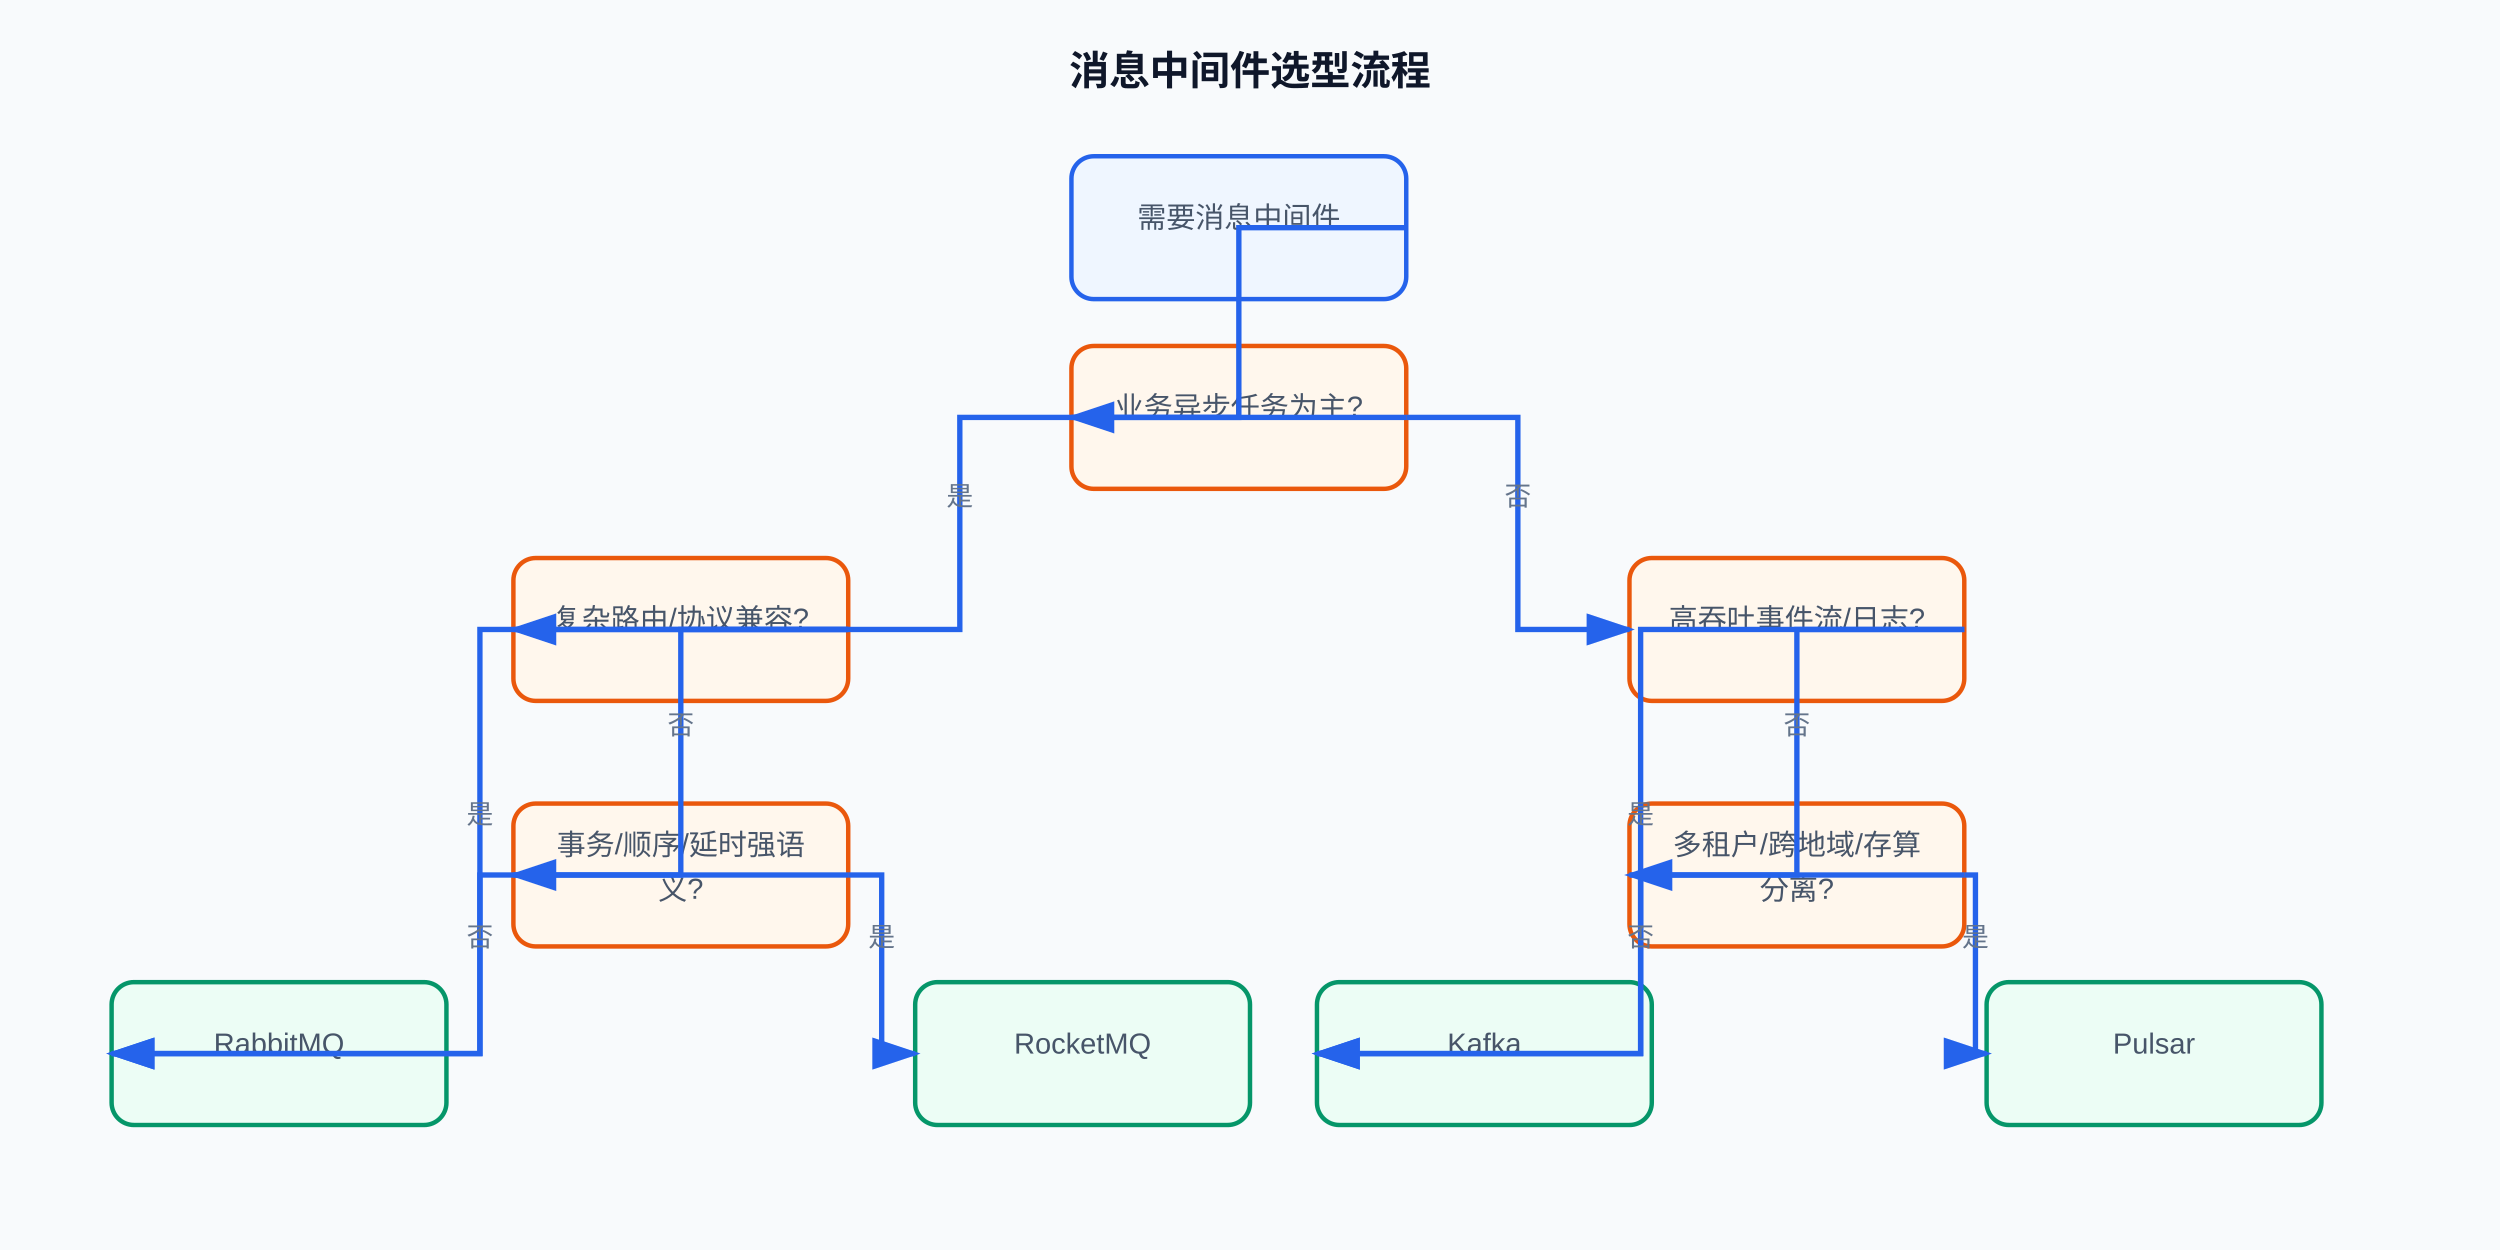
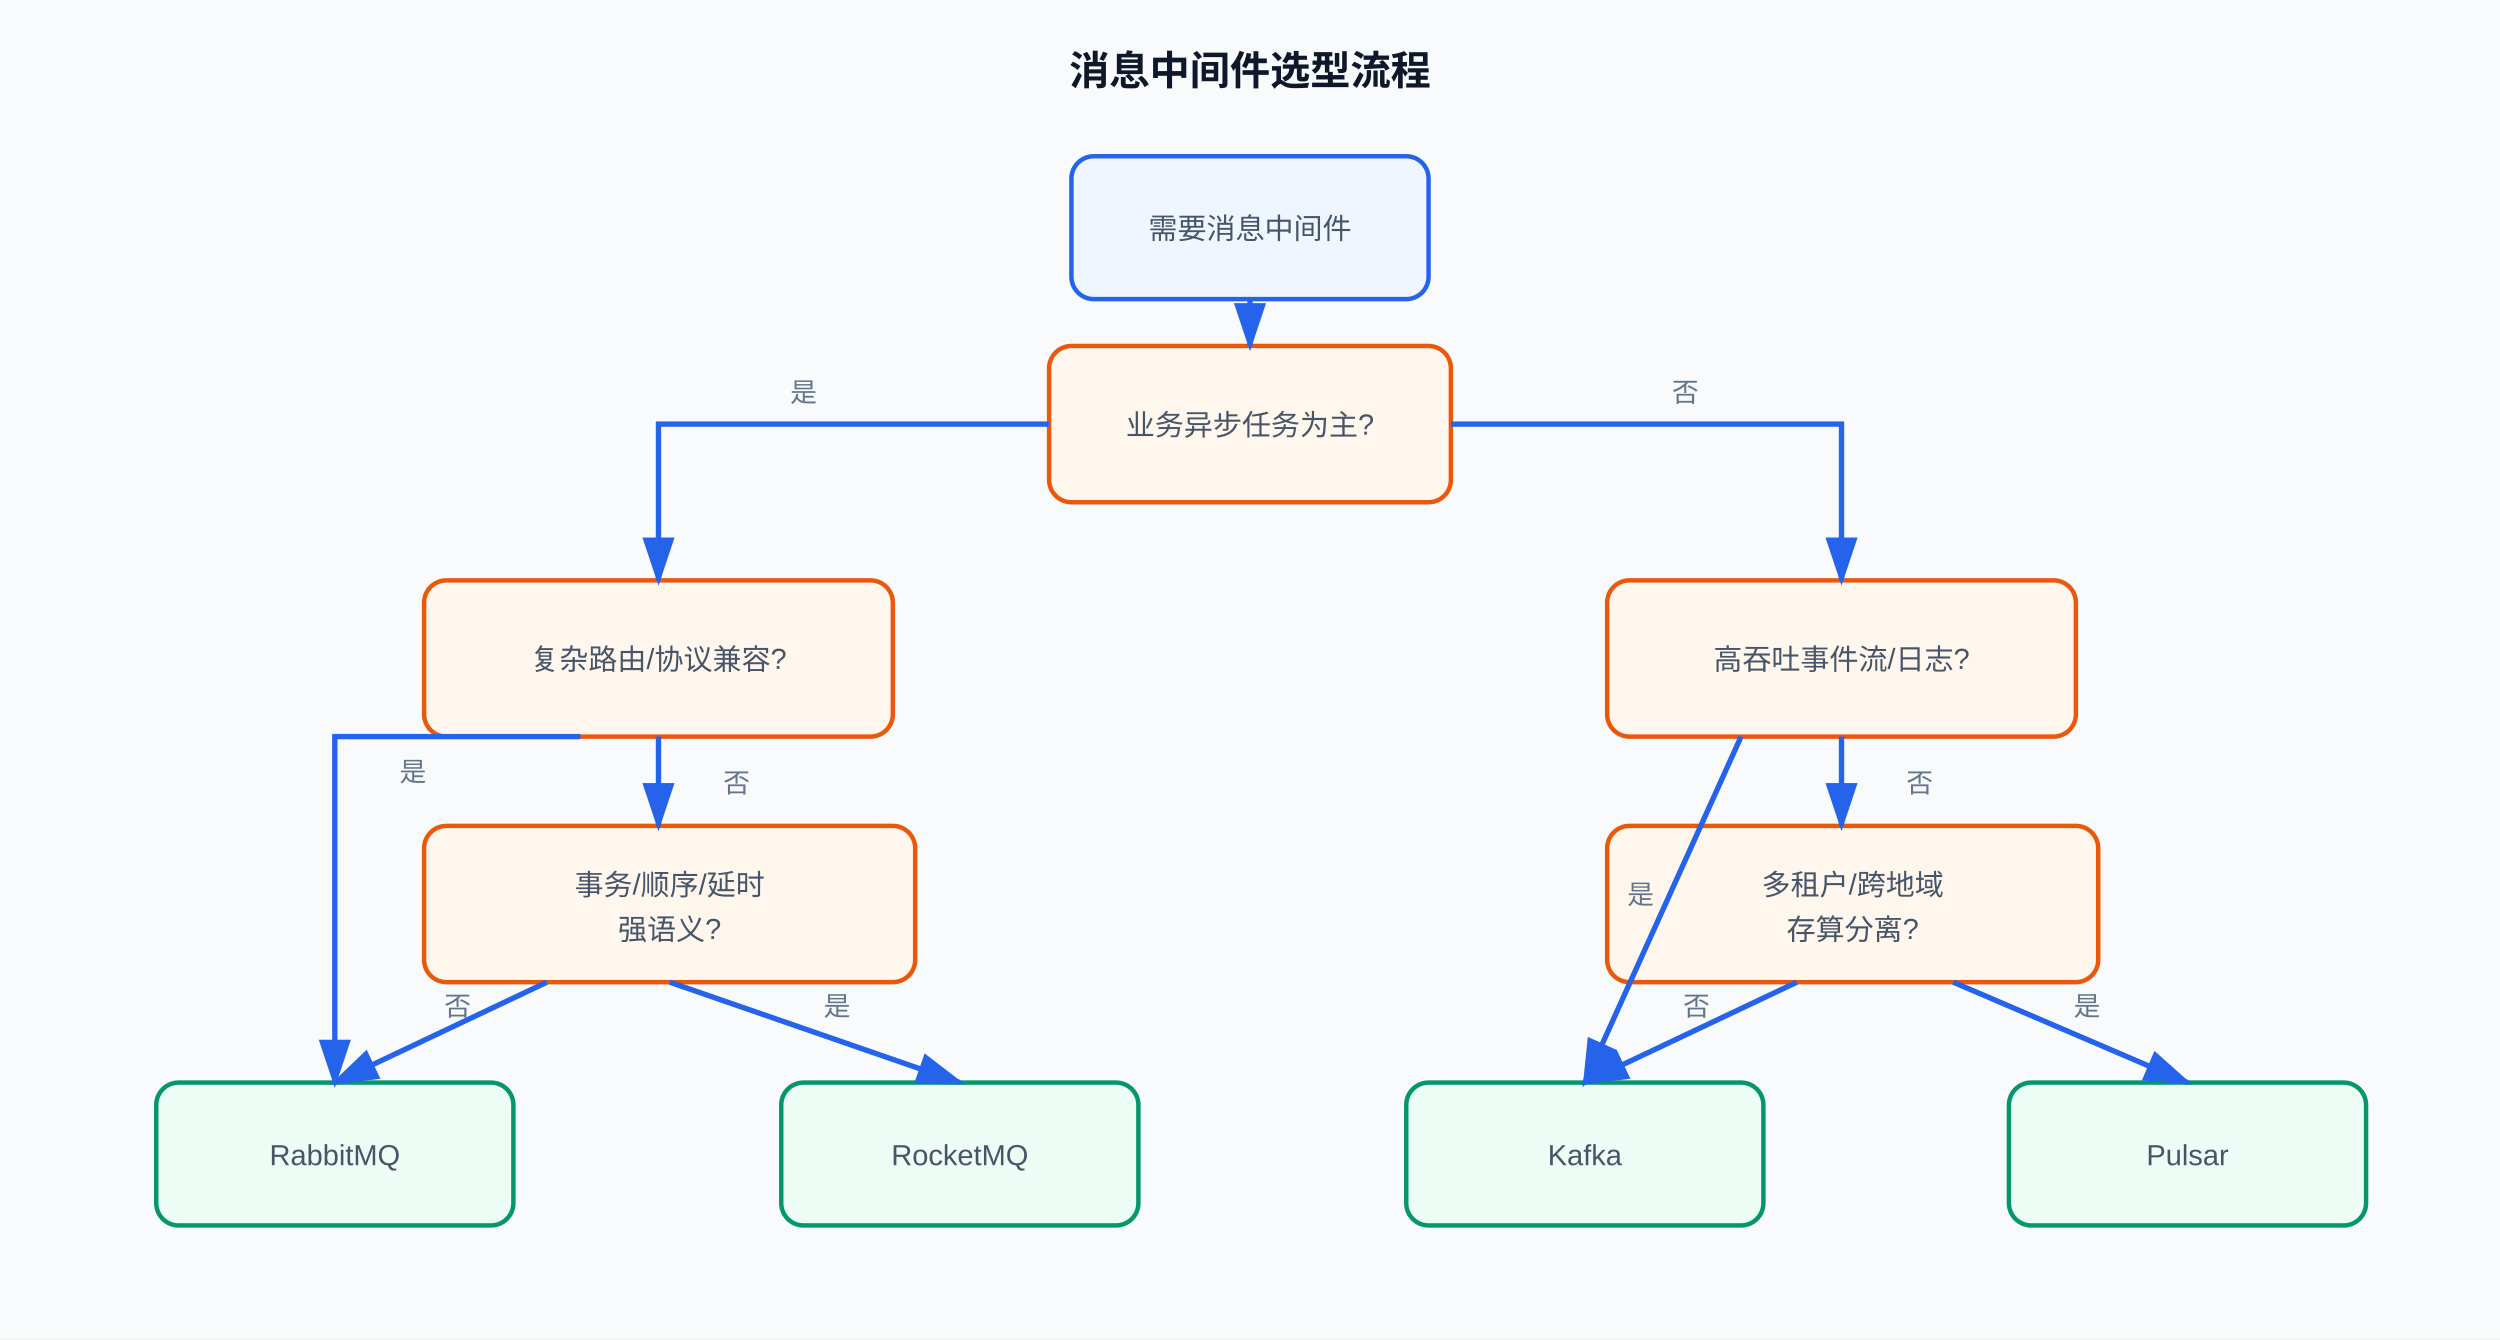
- <svg xmlns="http://www.w3.org/2000/svg" width="1120" height="560" viewBox="0 0 1120 560" role="img" aria-labelledby="title desc">
+ <svg xmlns="http://www.w3.org/2000/svg" width="1120" height="600" viewBox="0 0 1120 600" role="img" aria-labelledby="title desc">
  <defs>
    <marker id="arrow" markerWidth="10" markerHeight="10" refX="8" refY="3" orient="auto">
      <path d="M0,0 L9,3 L0,6 Z" fill="#2563eb" />
    </marker>
-     <style>.bg{fill:#f8fafc}.node{fill:#fff;stroke:#cbd5e1;stroke-width:2;rx:10}.main{fill:#eff6ff;stroke:#2563eb;stroke-width:2;rx:10}.store{fill:#ecfdf5;stroke:#059669;stroke-width:2;rx:10}.warn{fill:#fff7ed;stroke:#ea580c;stroke-width:2;rx:10}.group{fill:#ffffff;stroke:#cbd5e1;stroke-width:2;stroke-dasharray:6 4;rx:12}.text{font-family:Arial,'PingFang SC','Microsoft YaHei',sans-serif;fill:#0f172a}.title{font-size:18px;font-weight:700}.body{font-size:13px;fill:#475569}.small{font-size:12px;fill:#64748b}.line{stroke:#2563eb;stroke-width:2.4;fill:none;marker-end:url(#arrow)}.dash{stroke:#94a3b8;stroke-width:1.5;stroke-dasharray:5 5}.msg{stroke:#2563eb;stroke-width:2;fill:none;marker-end:url(#arrow)}</style>
+     <style>.bg{fill:#f8fafc}.node{fill:#fff;stroke:#cbd5e1;stroke-width:2}.main{fill:#eff6ff;stroke:#2563eb;stroke-width:2}.store{fill:#ecfdf5;stroke:#059669;stroke-width:2}.warn{fill:#fff7ed;stroke:#ea580c;stroke-width:2}.group{fill:#fff;stroke:#cbd5e1;stroke-width:2;stroke-dasharray:6 4}.text{font-family:Arial,'PingFang SC','Microsoft YaHei',sans-serif;fill:#0f172a}.title{font-size:18px;font-weight:700}.body{font-size:13px;fill:#475569}.small{font-size:12px;fill:#64748b}.line{stroke:#2563eb;stroke-width:2.4;fill:none;marker-end:url(#arrow)}.dash{stroke:#94a3b8;stroke-width:1.5;stroke-dasharray:5 5}</style>
  </defs>
-   <rect class="bg" width="1120" height="560" />
+   <rect class="bg" width="1120" height="600" />
  <text class="text title" x="560" y="38" text-anchor="middle">消息中间件选型流程</text>
-   <rect class="main" x="480" y="70" width="150" height="64" />
-   <text class="text body" x="555" y="102" text-anchor="middle">需要消息中间件</text>
-   <rect class="warn" x="480" y="155" width="150" height="64" />
-   <text class="text body" x="555" y="187" text-anchor="middle">业务异步任务为主?</text>
-   <rect class="warn" x="230" y="250" width="150" height="64" />
-   <text class="text body" x="305" y="282" text-anchor="middle">复杂路由/协议兼容?</text>
-   <rect class="warn" x="230" y="360" width="150" height="64" />
-   <text class="text body" x="305" y="383" text-anchor="middle">事务/顺序/延时强语</text>
-   <text class="text body" x="305" y="403" text-anchor="middle">义?</text>
-   <rect class="store" x="50" y="440" width="150" height="64" />
-   <text class="text body" x="125" y="472" text-anchor="middle">RabbitMQ</text>
-   <rect class="store" x="410" y="440" width="150" height="64" />
-   <text class="text body" x="485" y="472" text-anchor="middle">RocketMQ</text>
-   <rect class="warn" x="730" y="250" width="150" height="64" />
-   <text class="text body" x="805" y="282" text-anchor="middle">高吞吐事件流/日志?</text>
-   <rect class="warn" x="730" y="360" width="150" height="64" />
-   <text class="text body" x="805" y="383" text-anchor="middle">多租户/跨地域/存算</text>
-   <text class="text body" x="805" y="403" text-anchor="middle">分离?</text>
-   <rect class="store" x="590" y="440" width="150" height="64" />
-   <text class="text body" x="665" y="472" text-anchor="middle">Kafka</text>
-   <rect class="store" x="890" y="440" width="150" height="64" />
-   <text class="text body" x="965" y="472" text-anchor="middle">Pulsar</text>
-   <path class="line" d="M630 102 L555 102 L555 187 L480 187" />
-   <path class="line" d="M630 187 L430 187 L430 282 L230 282" />
-   <text class="text small" x="430" y="226.5" text-anchor="middle">是</text>
-   <path class="line" d="M380 282 L215 282 L215 472 L50 472" />
-   <text class="text small" x="215" y="369" text-anchor="middle">是</text>
-   <path class="line" d="M380 282 L305 282 L305 392 L230 392" />
-   <text class="text small" x="305" y="329" text-anchor="middle">否</text>
-   <path class="line" d="M380 392 L395 392 L395 472 L410 472" />
-   <text class="text small" x="395" y="424" text-anchor="middle">是</text>
-   <path class="line" d="M380 392 L215 392 L215 472 L50 472" />
-   <text class="text small" x="215" y="424" text-anchor="middle">否</text>
-   <path class="line" d="M630 187 L680 187 L680 282 L730 282" />
-   <text class="text small" x="680" y="226.5" text-anchor="middle">否</text>
-   <path class="line" d="M880 282 L735 282 L735 472 L590 472" />
-   <text class="text small" x="735" y="369" text-anchor="middle">是</text>
-   <path class="line" d="M880 282 L805 282 L805 392 L730 392" />
-   <text class="text small" x="805" y="329" text-anchor="middle">否</text>
-   <path class="line" d="M880 392 L885 392 L885 472 L890 472" />
-   <text class="text small" x="885" y="424" text-anchor="middle">是</text>
-   <path class="line" d="M880 392 L735 392 L735 472 L590 472" />
-   <text class="text small" x="735" y="424" text-anchor="middle">否</text>
+   <rect class="main" x="480" y="70" width="160" height="64" rx="10" />
+   <text class="text body" x="560" y="107" text-anchor="middle">需要消息中间件</text>
+   <rect class="warn" x="470" y="155" width="180" height="70" rx="10" />
+   <text class="text body" x="560" y="195" text-anchor="middle">业务异步任务为主?</text>
+   <rect class="warn" x="190" y="260" width="210" height="70" rx="10" />
+   <text class="text body" x="295" y="300" text-anchor="middle">复杂路由/协议兼容?</text>
+   <rect class="warn" x="190" y="370" width="220" height="70" rx="10" />
+   <text class="text body" x="300" y="401" text-anchor="middle">事务/顺序/延时</text>
+   <text class="text body" x="300" y="421" text-anchor="middle">强语义?</text>
+   <rect class="store" x="70" y="485" width="160" height="64" rx="10" />
+   <text class="text body" x="150" y="522" text-anchor="middle">RabbitMQ</text>
+   <rect class="store" x="350" y="485" width="160" height="64" rx="10" />
+   <text class="text body" x="430" y="522" text-anchor="middle">RocketMQ</text>
+   <rect class="warn" x="720" y="260" width="210" height="70" rx="10" />
+   <text class="text body" x="825" y="300" text-anchor="middle">高吞吐事件流/日志?</text>
+   <rect class="warn" x="720" y="370" width="220" height="70" rx="10" />
+   <text class="text body" x="830" y="401" text-anchor="middle">多租户/跨地域</text>
+   <text class="text body" x="830" y="421" text-anchor="middle">存算分离?</text>
+   <rect class="store" x="630" y="485" width="160" height="64" rx="10" />
+   <text class="text body" x="710" y="522" text-anchor="middle">Kafka</text>
+   <rect class="store" x="900" y="485" width="160" height="64" rx="10" />
+   <text class="text body" x="980" y="522" text-anchor="middle">Pulsar</text>
+   <path class="line" d="M560 134 L560 155" />
+   <path class="line" d="M470 190 L295 190 L295 260" />
+   <text class="text small" x="360" y="180" text-anchor="middle">是</text>
+   <path class="line" d="M650 190 L825 190 L825 260" />
+   <text class="text small" x="755" y="180" text-anchor="middle">否</text>
+   <path class="line" d="M295 330 L295 370" />
+   <text class="text small" x="330" y="355" text-anchor="middle">否</text>
+   <path class="line" d="M260 330 L150 330 L150 485" />
+   <text class="text small" x="185" y="350" text-anchor="middle">是</text>
+   <path class="line" d="M300 440 L430 485" />
+   <text class="text small" x="375" y="455" text-anchor="middle">是</text>
+   <path class="line" d="M245 440 L150 485" />
+   <text class="text small" x="205" y="455" text-anchor="middle">否</text>
+   <path class="line" d="M825 330 L825 370" />
+   <text class="text small" x="860" y="355" text-anchor="middle">否</text>
+   <path class="line" d="M780 330 L710 485" />
+   <text class="text small" x="735" y="405" text-anchor="middle">是</text>
+   <path class="line" d="M875 440 L980 485" />
+   <text class="text small" x="935" y="455" text-anchor="middle">是</text>
+   <path class="line" d="M805 440 L710 485" />
+   <text class="text small" x="760" y="455" text-anchor="middle">否</text>
</svg>
